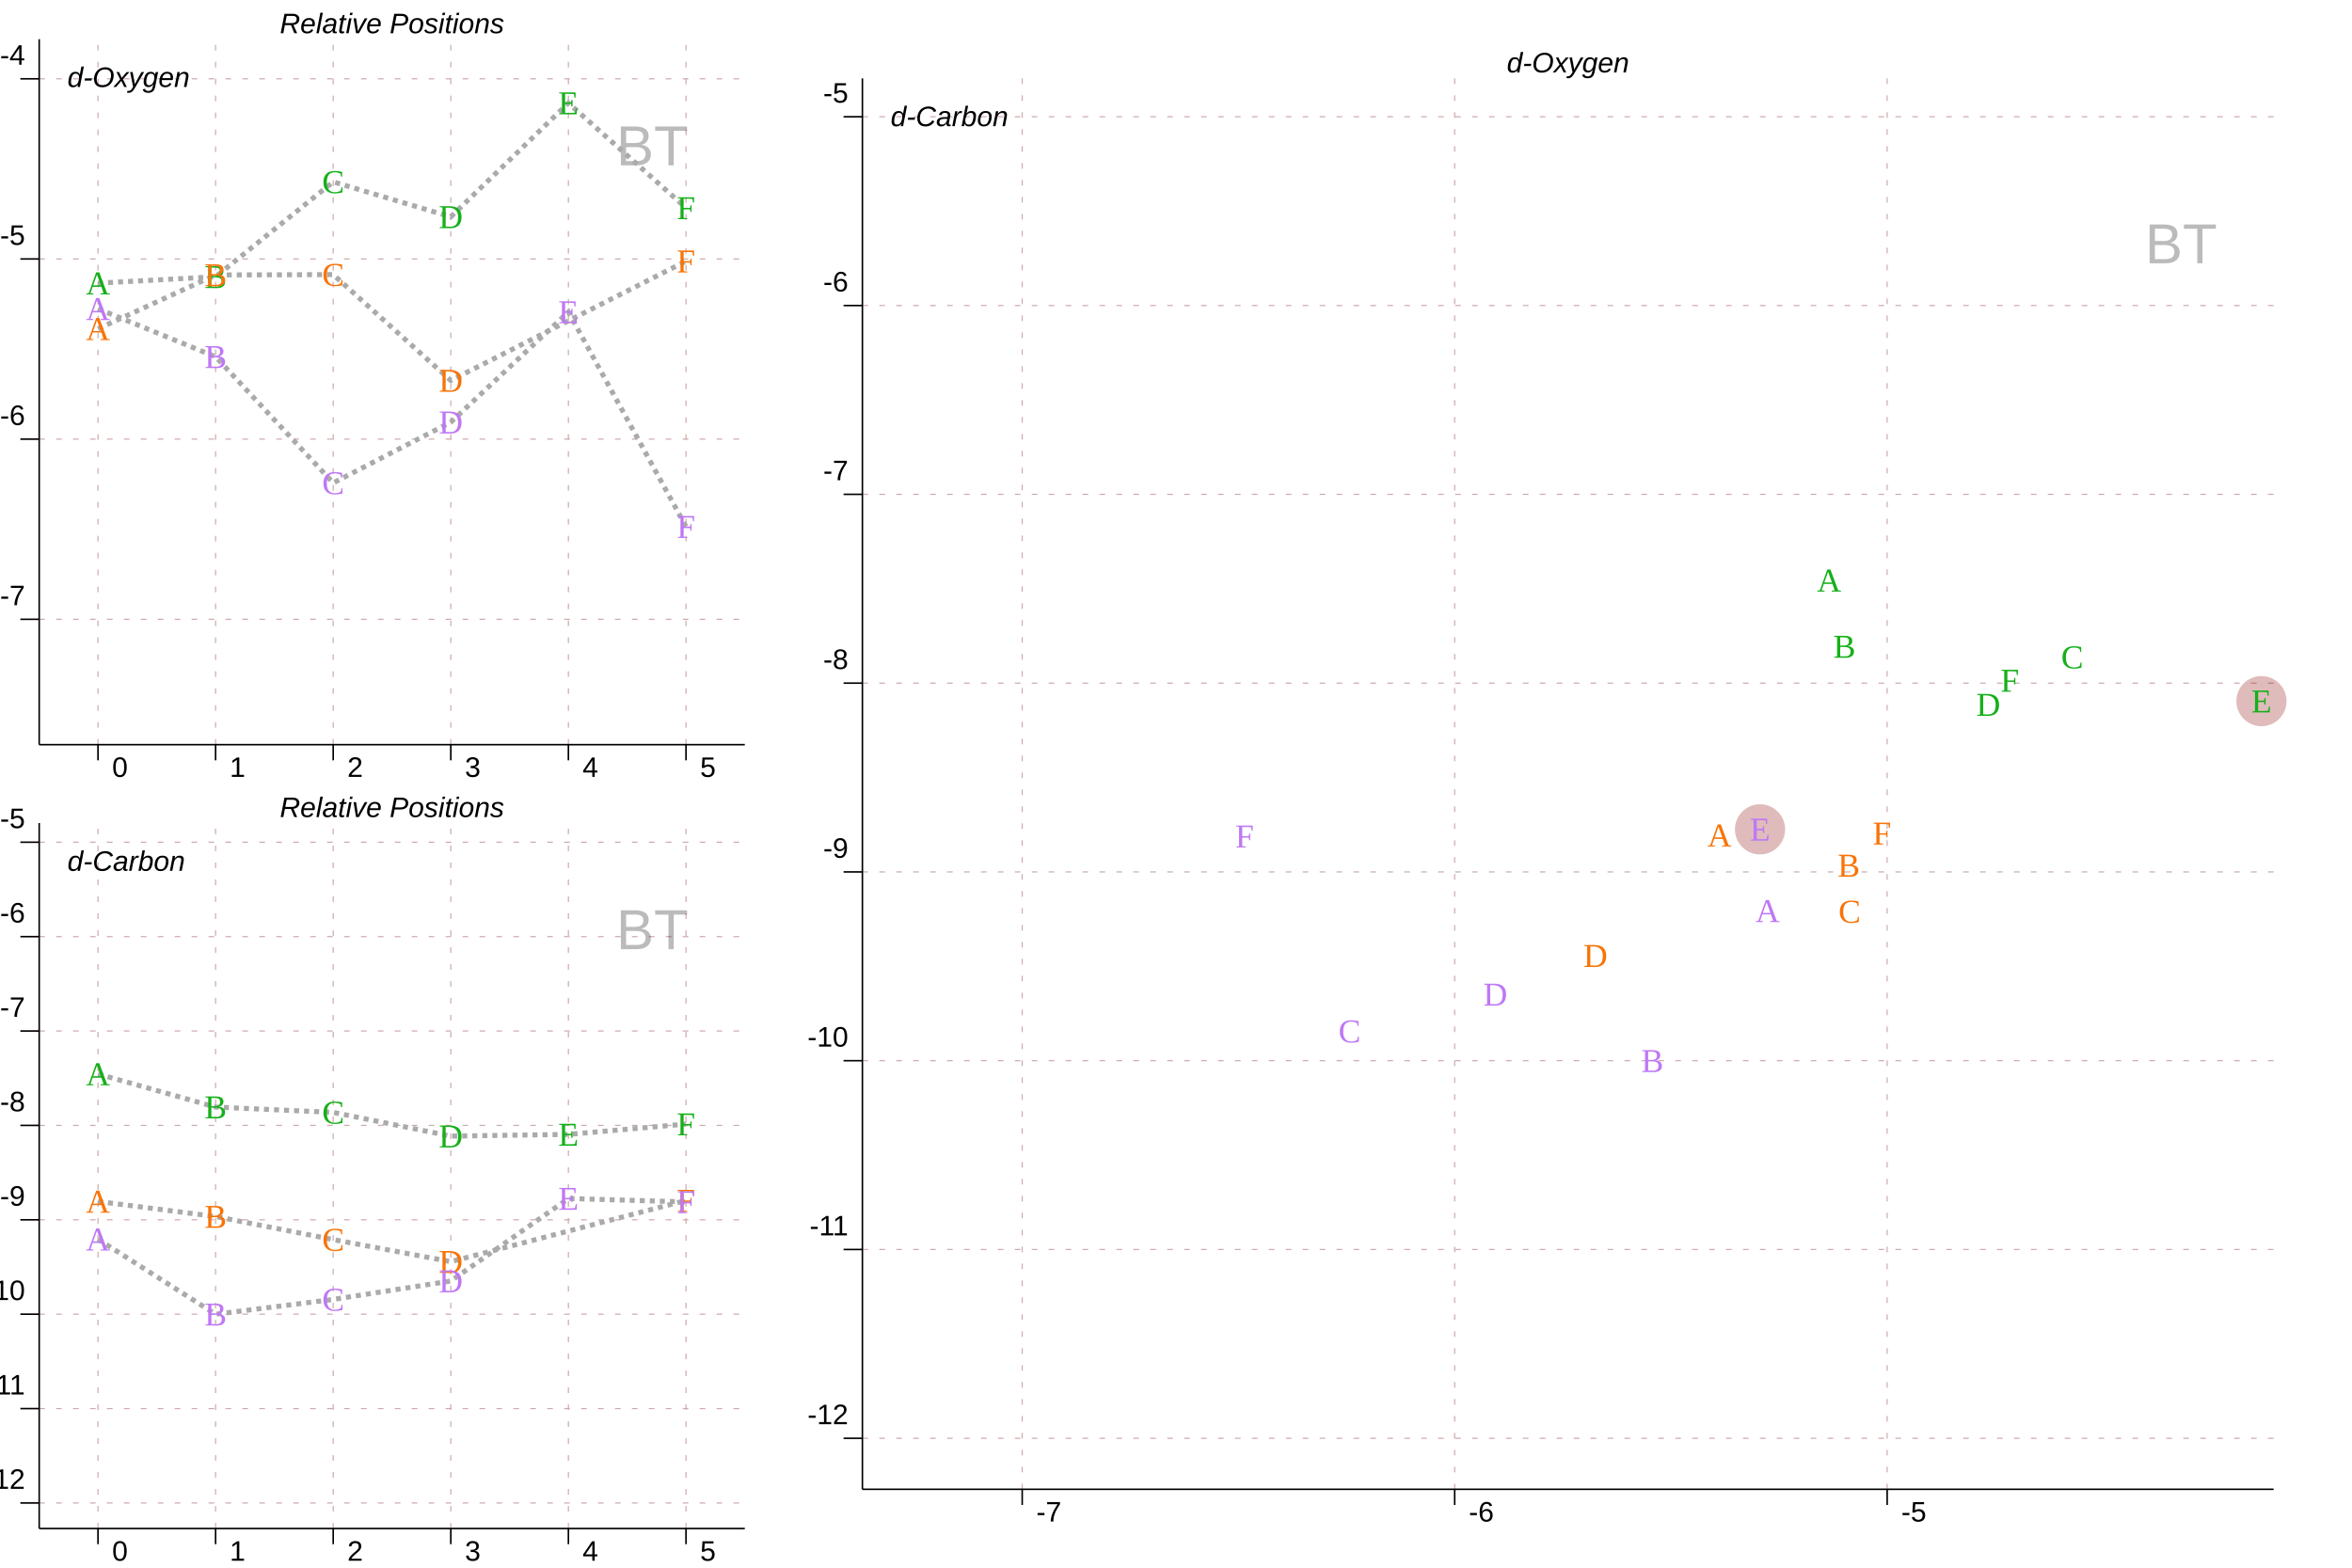
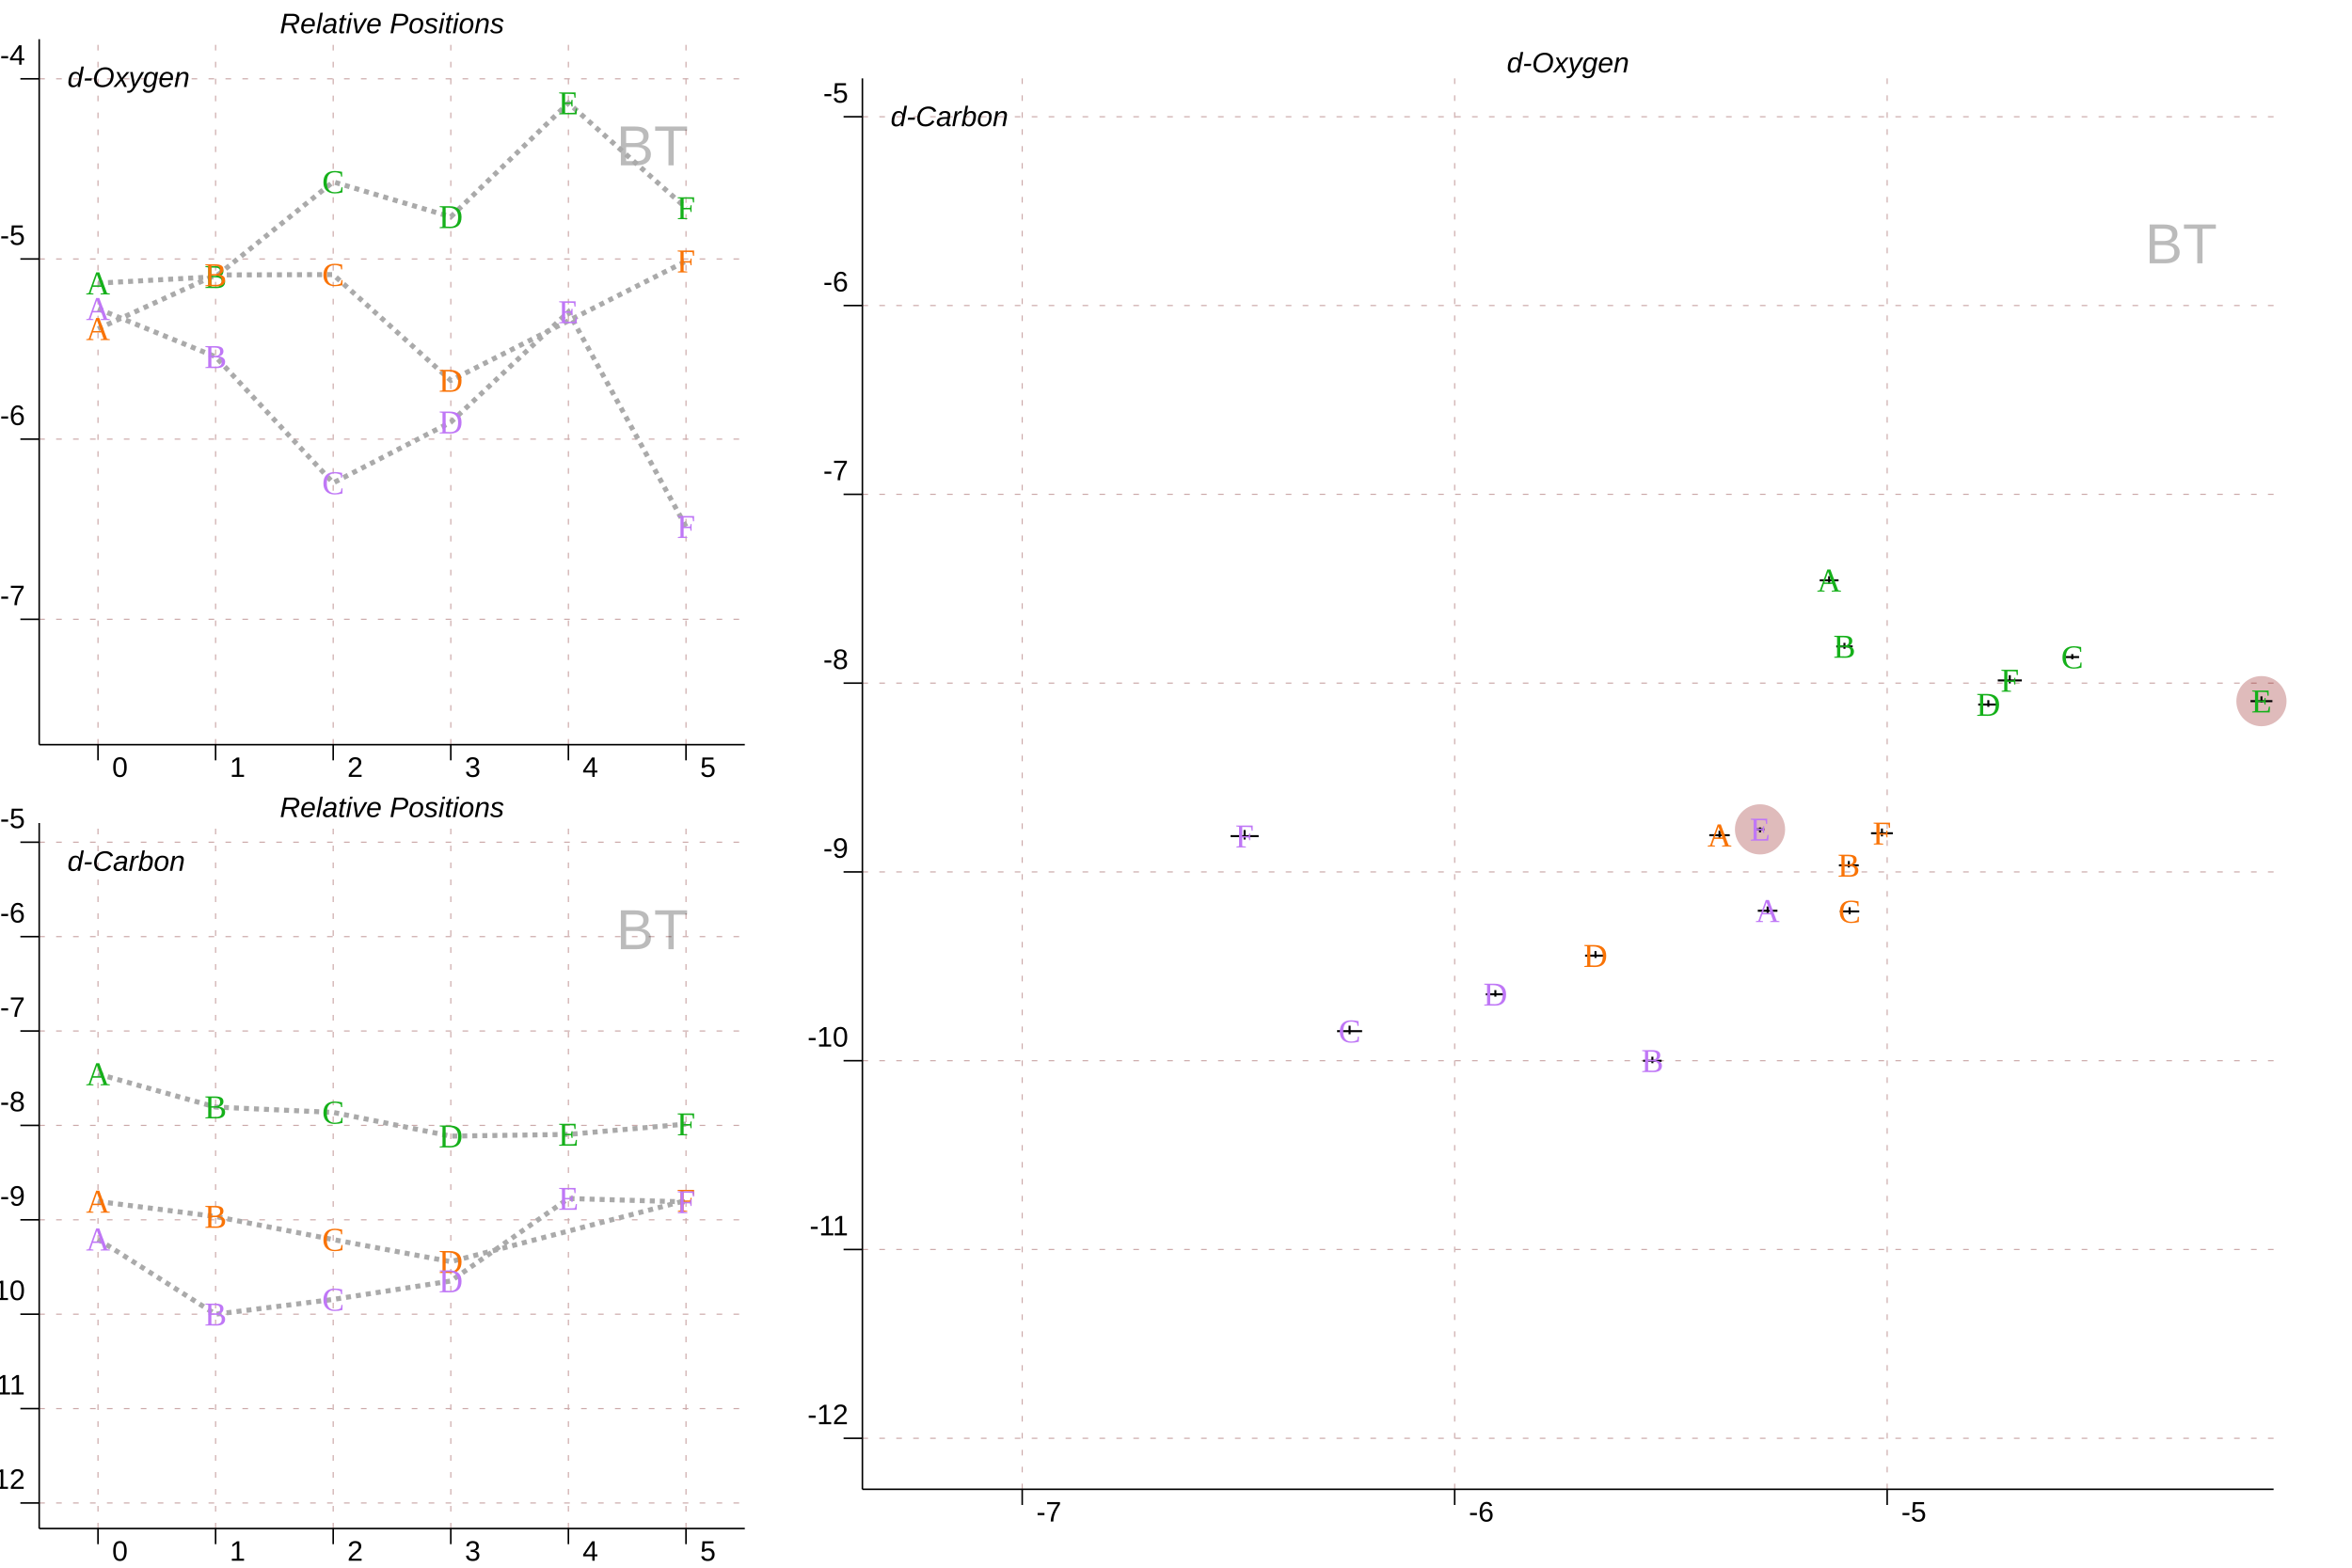
<svg xmlns="http://www.w3.org/2000/svg" height="1000" version="1.1" viewBox="0 0 1500 1000" width="1500">
  <g>
    <g transform="matrix(1.00,0.00,0.00,1.00,0.00,0.00)">
      <g>
        <g transform="matrix(1.00,0.00,0.00,1.00,0.00,0.00)">
          <svg height="1000" version="1.1" viewBox="0 0 500 1000" width="500">
            <g>
              <g transform="matrix(1.00,0.00,0.00,1.00,0.00,0.00)">
                <g>
                  <g transform="matrix(1.00,0.00,0.00,1.00,0.00,0.00)">
                    <svg height="500" version="1.1" viewBox="0 0 500 500" width="500">
                      <g>
                        <g stroke-dasharray="3.6 7.2" stroke-width="0.72" stroke="#caa">
                          <line x1="62.50" x2="62.50" y1="475.00" y2="25.00" />
                          <line x1="137.50" x2="137.50" y1="475.00" y2="25.00" />
                          <line x1="212.50" x2="212.50" y1="475.00" y2="25.00" />
                          <line x1="287.50" x2="287.50" y1="475.00" y2="25.00" />
                          <line x1="362.50" x2="362.50" y1="475.00" y2="25.00" />
                          <line x1="437.50" x2="437.50" y1="475.00" y2="25.00" />
                          <line x1="25.00" x2="475.00" y1="395.03" y2="395.03" />
                          <line x1="25.00" x2="475.00" y1="280.11" y2="280.11" />
                          <line x1="25.00" x2="475.00" y1="165.19" y2="165.19" />
                          <line x1="25.00" x2="475.00" y1="50.27" y2="50.27" />
                        </g>
                        <g>
                          <text dominant-baseline="hanging" dx="-36.0" dy="18.0" fill="#0004" font-family="Arial, sans-serif" font-size="36" stroke="none" text-anchor="end" x="475.00" y="62.50">BT</text>
                        </g>
                        <g>
                          <text dominant-baseline="text-bottom" dy="0" fill="black" font-family="Arial, sans-serif" font-size="18.0" font-style="italic" stroke="none" text-anchor="middle" x="250.00" y="25.00">Relative Positions</text>
                        </g>
                        <g>
                          <text dominant-baseline="hanging" dx="18.0" dy="18.0" fill="black" font-family="Arial, sans-serif" font-size="18.0" font-style="italic" stroke="none" text-anchor="beginning" text-orientation="sideways" x="25.00" y="25.00">d-Oxygen</text>
                        </g>
                        <polyline fill="none" points="62.50,180.61 137.50,176.54 212.50,116.00 287.50,138.30 362.50,65.73 437.50,132.60" stroke-dasharray="3.2 3.2" stroke-width="3.2" stroke="#aaa" />
                        <polyline fill="none" points="62.50,209.74 137.50,175.38 212.50,175.17 287.50,242.70 437.50,166.58" stroke-dasharray="3.2 3.2" stroke-width="3.2" stroke="#aaa" />
                        <polyline fill="none" points="62.50,196.95 137.50,227.57 212.50,308.04 287.50,269.30 362.50,198.98 437.50,335.94" stroke-dasharray="3.2 3.2" stroke-width="3.2" stroke="#aaa" />
                        <g>
                          <text dominant-baseline="central" fill="#15b01a" font-size="21.333" stroke="none" text-anchor="middle" x="62.50" y="180.61">A</text>
                          <text dominant-baseline="central" fill="#15b01a" font-size="21.333" stroke="none" text-anchor="middle" x="137.50" y="176.54">B</text>
                          <text dominant-baseline="central" fill="#15b01a" font-size="21.333" stroke="none" text-anchor="middle" x="212.50" y="116.00">C</text>
                          <text dominant-baseline="central" fill="#15b01a" font-size="21.333" stroke="none" text-anchor="middle" x="287.50" y="138.30">D</text>
                          <text dominant-baseline="central" fill="#15b01a" font-size="21.333" stroke="none" text-anchor="middle" x="362.50" y="65.73">E</text>
                          <text dominant-baseline="central" fill="#15b01a" font-size="21.333" stroke="none" text-anchor="middle" x="437.50" y="132.60">F</text>
                        </g>
                        <g>
                          <text dominant-baseline="central" fill="#f97306" font-size="21.333" stroke="none" text-anchor="middle" x="62.50" y="209.74">A</text>
                          <text dominant-baseline="central" fill="#f97306" font-size="21.333" stroke="none" text-anchor="middle" x="137.50" y="175.38">B</text>
                          <text dominant-baseline="central" fill="#f97306" font-size="21.333" stroke="none" text-anchor="middle" x="212.50" y="175.17">C</text>
                          <text dominant-baseline="central" fill="#f97306" font-size="21.333" stroke="none" text-anchor="middle" x="287.50" y="242.70">D</text>
                          <text dominant-baseline="central" fill="#f97306" font-size="21.333" stroke="none" text-anchor="middle" x="437.50" y="166.58">F</text>
                        </g>
                        <g>
                          <text dominant-baseline="central" fill="#bf77f6" font-size="21.333" stroke="none" text-anchor="middle" x="62.50" y="196.95">A</text>
                          <text dominant-baseline="central" fill="#bf77f6" font-size="21.333" stroke="none" text-anchor="middle" x="137.50" y="227.57">B</text>
                          <text dominant-baseline="central" fill="#bf77f6" font-size="21.333" stroke="none" text-anchor="middle" x="212.50" y="308.04">C</text>
                          <text dominant-baseline="central" fill="#bf77f6" font-size="21.333" stroke="none" text-anchor="middle" x="287.50" y="269.30">D</text>
                          <text dominant-baseline="central" fill="#bf77f6" font-size="21.333" stroke="none" text-anchor="middle" x="362.50" y="198.98">E</text>
                          <text dominant-baseline="central" fill="#bf77f6" font-size="21.333" stroke="none" text-anchor="middle" x="437.50" y="335.94">F</text>
                        </g>
                        <g stroke="black">
                          <line x1="62.50" x2="62.50" y1="475.00" y2="485.00" />
                          <line x1="137.50" x2="137.50" y1="475.00" y2="485.00" />
                          <line x1="212.50" x2="212.50" y1="475.00" y2="485.00" />
                          <line x1="287.50" x2="287.50" y1="475.00" y2="485.00" />
                          <line x1="362.50" x2="362.50" y1="475.00" y2="485.00" />
                          <line x1="437.50" x2="437.50" y1="475.00" y2="485.00" />
                          <g fill="black" font-family="Arial, sans-serif" font-size="18.0" stroke="none" text-anchor="start" transform="translate(9.0 0.0)">
                            <text x="62.50" y="495.57">0</text>
                            <text x="137.50" y="495.57">1</text>
                            <text x="212.50" y="495.57">2</text>
                            <text x="287.50" y="495.57">3</text>
                            <text x="362.50" y="495.57">4</text>
                            <text x="437.50" y="495.57">5</text>
                          </g>
                          <line x1="25.00" x2="475.00" y1="475.00" y2="475.00" />
                        </g>
                        <g stroke="black">
                          <line x1="25.00" x2="13.00" y1="395.03" y2="395.03" />
                          <line x1="25.00" x2="13.00" y1="280.11" y2="280.11" />
                          <line x1="25.00" x2="13.00" y1="165.19" y2="165.19" />
                          <line x1="25.00" x2="13.00" y1="50.27" y2="50.27" />
                          <g fill="black" font-family="Arial, sans-serif" font-size="18.0" stroke="none" text-anchor="end">
                            <text x="16.00" y="386.03">-7</text>
                            <text x="16.00" y="271.11">-6</text>
                            <text x="16.00" y="156.19">-5</text>
                            <text x="16.00" y="41.27">-4</text>
                          </g>
                          <line x1="25.00" x2="25.00" y1="475.00" y2="25.00" />
                        </g>
                      </g>
                    </svg>
                  </g>
                </g>
              </g>
              <g transform="matrix(1.00,0.00,0.00,1.00,0.00,500.00)">
                <g>
                  <g transform="matrix(1.00,0.00,0.00,1.00,0.00,0.00)">
                    <svg height="500" version="1.1" viewBox="0 0 500 500" width="500">
                      <g>
                        <g stroke-dasharray="3.6 7.2" stroke-width="0.72" stroke="#caa">
                          <line x1="62.50" x2="62.50" y1="475.00" y2="25.00" />
                          <line x1="137.50" x2="137.50" y1="475.00" y2="25.00" />
                          <line x1="212.50" x2="212.50" y1="475.00" y2="25.00" />
                          <line x1="287.50" x2="287.50" y1="475.00" y2="25.00" />
                          <line x1="362.50" x2="362.50" y1="475.00" y2="25.00" />
                          <line x1="437.50" x2="437.50" y1="475.00" y2="25.00" />
                          <line x1="25.00" x2="475.00" y1="458.73" y2="458.73" />
                          <line x1="25.00" x2="475.00" y1="398.52" y2="398.52" />
                          <line x1="25.00" x2="475.00" y1="338.30" y2="338.30" />
                          <line x1="25.00" x2="475.00" y1="278.09" y2="278.09" />
                          <line x1="25.00" x2="475.00" y1="217.87" y2="217.87" />
                          <line x1="25.00" x2="475.00" y1="157.66" y2="157.66" />
                          <line x1="25.00" x2="475.00" y1="97.45" y2="97.45" />
                          <line x1="25.00" x2="475.00" y1="37.23" y2="37.23" />
                        </g>
                        <g>
                          <text dominant-baseline="hanging" dx="-36.0" dy="18.0" fill="#0004" font-family="Arial, sans-serif" font-size="36" stroke="none" text-anchor="end" x="475.00" y="62.50">BT</text>
                        </g>
                        <g>
                          <text dominant-baseline="text-bottom" dy="0" fill="black" font-family="Arial, sans-serif" font-size="18.0" font-style="italic" stroke="none" text-anchor="middle" x="250.00" y="25.00">Relative Positions</text>
                        </g>
                        <g>
                          <text dominant-baseline="hanging" dx="18.0" dy="18.0" fill="black" font-family="Arial, sans-serif" font-size="18.0" font-style="italic" stroke="none" text-anchor="beginning" text-orientation="sideways" x="25.00" y="25.00">d-Carbon</text>
                        </g>
                        <polyline fill="none" points="62.50,185.08 137.50,206.18 212.50,209.56 287.50,224.71 362.50,223.62 437.50,217.02" stroke-dasharray="3.2 3.2" stroke-width="3.2" stroke="#aaa" />
                        <polyline fill="none" points="62.50,266.38 137.50,276.00 212.50,290.70 287.50,304.79 437.50,265.76" stroke-dasharray="3.2 3.2" stroke-width="3.2" stroke="#aaa" />
                        <polyline fill="none" points="62.50,290.48 137.50,338.32 212.50,328.88 287.50,317.13 362.50,264.51 437.50,266.68" stroke-dasharray="3.2 3.2" stroke-width="3.2" stroke="#aaa" />
                        <g>
                          <text dominant-baseline="central" fill="#15b01a" font-size="21.333" stroke="none" text-anchor="middle" x="62.50" y="185.08">A</text>
                          <text dominant-baseline="central" fill="#15b01a" font-size="21.333" stroke="none" text-anchor="middle" x="137.50" y="206.18">B</text>
                          <text dominant-baseline="central" fill="#15b01a" font-size="21.333" stroke="none" text-anchor="middle" x="212.50" y="209.56">C</text>
                          <text dominant-baseline="central" fill="#15b01a" font-size="21.333" stroke="none" text-anchor="middle" x="287.50" y="224.71">D</text>
                          <text dominant-baseline="central" fill="#15b01a" font-size="21.333" stroke="none" text-anchor="middle" x="362.50" y="223.62">E</text>
                          <text dominant-baseline="central" fill="#15b01a" font-size="21.333" stroke="none" text-anchor="middle" x="437.50" y="217.02">F</text>
                        </g>
                        <g>
                          <text dominant-baseline="central" fill="#f97306" font-size="21.333" stroke="none" text-anchor="middle" x="62.50" y="266.38">A</text>
                          <text dominant-baseline="central" fill="#f97306" font-size="21.333" stroke="none" text-anchor="middle" x="137.50" y="276.00">B</text>
                          <text dominant-baseline="central" fill="#f97306" font-size="21.333" stroke="none" text-anchor="middle" x="212.50" y="290.70">C</text>
                          <text dominant-baseline="central" fill="#f97306" font-size="21.333" stroke="none" text-anchor="middle" x="287.50" y="304.79">D</text>
                          <text dominant-baseline="central" fill="#f97306" font-size="21.333" stroke="none" text-anchor="middle" x="437.50" y="265.76">F</text>
                        </g>
                        <g>
                          <text dominant-baseline="central" fill="#bf77f6" font-size="21.333" stroke="none" text-anchor="middle" x="62.50" y="290.48">A</text>
                          <text dominant-baseline="central" fill="#bf77f6" font-size="21.333" stroke="none" text-anchor="middle" x="137.50" y="338.32">B</text>
                          <text dominant-baseline="central" fill="#bf77f6" font-size="21.333" stroke="none" text-anchor="middle" x="212.50" y="328.88">C</text>
                          <text dominant-baseline="central" fill="#bf77f6" font-size="21.333" stroke="none" text-anchor="middle" x="287.50" y="317.13">D</text>
                          <text dominant-baseline="central" fill="#bf77f6" font-size="21.333" stroke="none" text-anchor="middle" x="362.50" y="264.51">E</text>
                          <text dominant-baseline="central" fill="#bf77f6" font-size="21.333" stroke="none" text-anchor="middle" x="437.50" y="266.68">F</text>
                        </g>
                        <g stroke="black">
                          <line x1="62.50" x2="62.50" y1="475.00" y2="485.00" />
                          <line x1="137.50" x2="137.50" y1="475.00" y2="485.00" />
                          <line x1="212.50" x2="212.50" y1="475.00" y2="485.00" />
                          <line x1="287.50" x2="287.50" y1="475.00" y2="485.00" />
                          <line x1="362.50" x2="362.50" y1="475.00" y2="485.00" />
                          <line x1="437.50" x2="437.50" y1="475.00" y2="485.00" />
                          <g fill="black" font-family="Arial, sans-serif" font-size="18.0" stroke="none" text-anchor="start" transform="translate(9.0 0.0)">
                            <text x="62.50" y="495.57">0</text>
                            <text x="137.50" y="495.57">1</text>
                            <text x="212.50" y="495.57">2</text>
                            <text x="287.50" y="495.57">3</text>
                            <text x="362.50" y="495.57">4</text>
                            <text x="437.50" y="495.57">5</text>
                          </g>
                          <line x1="25.00" x2="475.00" y1="475.00" y2="475.00" />
                        </g>
                        <g stroke="black">
                          <line x1="25.00" x2="13.00" y1="458.73" y2="458.73" />
                          <line x1="25.00" x2="13.00" y1="398.52" y2="398.52" />
                          <line x1="25.00" x2="13.00" y1="338.30" y2="338.30" />
                          <line x1="25.00" x2="13.00" y1="278.09" y2="278.09" />
                          <line x1="25.00" x2="13.00" y1="217.87" y2="217.87" />
                          <line x1="25.00" x2="13.00" y1="157.66" y2="157.66" />
                          <line x1="25.00" x2="13.00" y1="97.45" y2="97.45" />
                          <line x1="25.00" x2="13.00" y1="37.23" y2="37.23" />
                          <g fill="black" font-family="Arial, sans-serif" font-size="18.0" stroke="none" text-anchor="end">
                            <text x="16.00" y="449.73">-12</text>
                            <text x="16.00" y="389.52">-11</text>
                            <text x="16.00" y="329.30">-10</text>
                            <text x="16.00" y="269.09">-9</text>
                            <text x="16.00" y="208.87">-8</text>
                            <text x="16.00" y="148.66">-7</text>
                            <text x="16.00" y="88.45">-6</text>
                            <text x="16.00" y="28.23">-5</text>
                          </g>
                          <line x1="25.00" x2="25.00" y1="475.00" y2="25.00" />
                        </g>
                      </g>
                    </svg>
                  </g>
                </g>
              </g>
            </g>
          </svg>
        </g>
        <g transform="matrix(1.00,0.00,0.00,1.00,500.00,0.00)">
          <svg height="1000" version="1.1" viewBox="0 0 1000 1000" width="1000">
            <g>
              <g stroke-dasharray="3.6 7.2" stroke-width="0.72" stroke="#caa">
                <line x1="151.92" x2="151.92" y1="950.00" y2="50.00" />
                <line x1="427.73" x2="427.73" y1="950.00" y2="50.00" />
                <line x1="703.55" x2="703.55" y1="950.00" y2="50.00" />
                <line x1="50.00" x2="950.00" y1="917.46" y2="917.46" />
                <line x1="50.00" x2="950.00" y1="797.03" y2="797.03" />
                <line x1="50.00" x2="950.00" y1="676.60" y2="676.60" />
                <line x1="50.00" x2="950.00" y1="556.18" y2="556.18" />
                <line x1="50.00" x2="950.00" y1="435.75" y2="435.75" />
                <line x1="50.00" x2="950.00" y1="315.32" y2="315.32" />
                <line x1="50.00" x2="950.00" y1="194.89" y2="194.89" />
                <line x1="50.00" x2="950.00" y1="74.47" y2="74.47" />
              </g>
              <g>
                <text dominant-baseline="hanging" dx="-36.0" dy="18.0" fill="#0004" font-family="Arial, sans-serif" font-size="36" stroke="none" text-anchor="end" x="950.00" y="125.00">BT</text>
              </g>
              <g>
                <text dominant-baseline="text-bottom" dy="0" fill="black" font-family="Arial, sans-serif" font-size="18.0" font-style="italic" stroke="none" text-anchor="middle" x="500.00" y="50.00">d-Oxygen</text>
              </g>
              <g>
                <text dominant-baseline="hanging" dx="18.0" dy="18.0" fill="black" font-family="Arial, sans-serif" font-size="18.0" font-style="italic" stroke="none" text-anchor="beginning" text-orientation="sideways" x="50.00" y="50.00">d-Carbon</text>
              </g>
              <g>
                <circle cx="942.25" cy="447.25" fill="#8004" r="16.0" />
              </g>
              <g>
</g>
              <g>
                <circle cx="622.46" cy="529.03" fill="#8004" r="16.0" />
              </g>
+               <polyline fill="none" points="660.54,370.16 672.54,370.16" stroke-width="1.28" stroke="black" />
+               <polyline fill="none" points="666.54,372.41 666.54,367.54" stroke-width="1.28" stroke="black" />
+               <polyline fill="none" points="671.08,412.35 681.55,412.35" stroke-width="1.28" stroke="black" />
+               <polyline fill="none" points="676.31,413.87 676.31,410.07" stroke-width="1.28" stroke="black" />
+               <polyline fill="none" points="935.26,447.25 949.24,447.25" stroke-width="1.28" stroke="black" />
+               <polyline fill="none" points="942.25,448.10 942.25,444.20" stroke-width="1.28" stroke="black" />
+               <polyline fill="none" points="817.24,419.13 825.97,419.13" stroke-width="1.28" stroke="black" />
+               <polyline fill="none" points="821.60,420.55 821.60,417.22" stroke-width="1.28" stroke="black" />
+               <polyline fill="none" points="761.62,449.42 774.53,449.42" stroke-width="1.28" stroke="black" />
+               <polyline fill="none" points="768.08,450.88 768.08,446.60" stroke-width="1.28" stroke="black" />
+               <polyline fill="none" points="774.09,434.03 789.42,434.03" stroke-width="1.28" stroke="black" />
+               <polyline fill="none" points="781.75,435.98 781.75,430.69" stroke-width="1.28" stroke="black" />
+               <polyline fill="none" points="672.78,551.99 685.41,551.99" stroke-width="1.28" stroke="black" />
+               <polyline fill="none" points="679.09,553.36 679.09,549.24" stroke-width="1.28" stroke="black" />
+               <polyline fill="none" points="693.26,531.52 707.16,531.52" stroke-width="1.28" stroke="black" />
+               <polyline fill="none" points="700.21,533.52 700.21,528.49" stroke-width="1.28" stroke="black" />
+               <polyline fill="none" points="590.11,532.77 603.15,532.77" stroke-width="1.28" stroke="black" />
+               <polyline fill="none" points="596.63,534.66 596.63,529.92" stroke-width="1.28" stroke="black" />
+               <polyline fill="none" points="673.43,581.39 685.75,581.39" stroke-width="1.28" stroke="black" />
+               <polyline fill="none" points="679.59,583.22 679.59,578.71" stroke-width="1.28" stroke="black" />
+               <polyline fill="none" points="510.90,609.59 524.15,609.59" stroke-width="1.28" stroke="black" />
+               <polyline fill="none" points="517.53,611.07 517.53,606.69" stroke-width="1.28" stroke="black" />
+               <polyline fill="none" points="619.70,529.03 625.21,529.03" stroke-width="1.28" stroke="black" />
+               <polyline fill="none" points="622.46,530.94 622.46,527.82" stroke-width="1.28" stroke="black" />
+               <polyline fill="none" points="621.04,580.96 633.58,580.96" stroke-width="1.28" stroke="black" />
+               <polyline fill="none" points="627.31,582.50 627.31,578.22" stroke-width="1.28" stroke="black" />
+               <polyline fill="none" points="547.92,676.64 559.73,676.64" stroke-width="1.28" stroke="black" />
+               <polyline fill="none" points="553.82,678.18 553.82,674.06" stroke-width="1.28" stroke="black" />
+               <polyline fill="none" points="352.72,657.76 368.70,657.76" stroke-width="1.28" stroke="black" />
+               <polyline fill="none" points="360.71,659.74 360.71,654.27" stroke-width="1.28" stroke="black" />
+               <polyline fill="none" points="447.56,634.25 459.79,634.25" stroke-width="1.28" stroke="black" />
+               <polyline fill="none" points="453.68,635.75 453.68,631.58" stroke-width="1.28" stroke="black" />
+               <polyline fill="none" points="284.80,533.36 302.70,533.36" stroke-width="1.28" stroke="black" />
+               <polyline fill="none" points="293.75,535.51 293.75,529.45" stroke-width="1.28" stroke="black" />
              <g>
                <text dominant-baseline="central" fill="#15b01a" font-size="21.333" stroke="none" text-anchor="middle" x="666.54" y="370.16">A</text>
                <text dominant-baseline="central" fill="#15b01a" font-size="21.333" stroke="none" text-anchor="middle" x="676.31" y="412.35">B</text>
                <text dominant-baseline="central" fill="#15b01a" font-size="21.333" stroke="none" text-anchor="middle" x="768.08" y="449.42">D</text>
                <text dominant-baseline="central" fill="#15b01a" font-size="21.333" stroke="none" text-anchor="middle" x="781.75" y="434.03">F</text>
                <text dominant-baseline="central" fill="#15b01a" font-size="21.333" stroke="none" text-anchor="middle" x="821.60" y="419.13">C</text>
                <g>
                  <text dominant-baseline="central" fill="#15b01a" font-size="21.333" stroke="none" text-anchor="middle" tooltip="Sample seems to have air (or issue with needle)" x="942.25" y="447.25">E</text>
                </g>
              </g>
              <g>
                <text dominant-baseline="central" fill="#f97306" font-size="21.333" stroke="none" text-anchor="middle" x="517.53" y="609.59">D</text>
                <text dominant-baseline="central" fill="#f97306" font-size="21.333" stroke="none" text-anchor="middle" x="596.63" y="532.77">A</text>
                <text dominant-baseline="central" fill="#f97306" font-size="21.333" stroke="none" text-anchor="middle" x="679.09" y="551.99">B</text>
                <text dominant-baseline="central" fill="#f97306" font-size="21.333" stroke="none" text-anchor="middle" x="679.59" y="581.39">C</text>
                <text dominant-baseline="central" fill="#f97306" font-size="21.333" stroke="none" text-anchor="middle" x="700.21" y="531.52">F</text>
              </g>
              <g>
                <text dominant-baseline="central" fill="#bf77f6" font-size="21.333" stroke="none" text-anchor="middle" x="293.75" y="533.36">F</text>
                <text dominant-baseline="central" fill="#bf77f6" font-size="21.333" stroke="none" text-anchor="middle" x="360.71" y="657.76">C</text>
                <text dominant-baseline="central" fill="#bf77f6" font-size="21.333" stroke="none" text-anchor="middle" x="453.68" y="634.25">D</text>
                <text dominant-baseline="central" fill="#bf77f6" font-size="21.333" stroke="none" text-anchor="middle" x="553.82" y="676.64">B</text>
                <g>
                  <text dominant-baseline="central" fill="#bf77f6" font-size="21.333" stroke="none" text-anchor="middle" tooltip="Air? Weird values" x="622.46" y="529.03">E</text>
                </g>
                <text dominant-baseline="central" fill="#bf77f6" font-size="21.333" stroke="none" text-anchor="middle" x="627.31" y="580.96">A</text>
              </g>
              <g stroke="black">
                <line x1="151.92" x2="151.92" y1="950.00" y2="960.00" />
                <line x1="427.73" x2="427.73" y1="950.00" y2="960.00" />
                <line x1="703.55" x2="703.55" y1="950.00" y2="960.00" />
                <g fill="black" font-family="Arial, sans-serif" font-size="18.0" stroke="none" text-anchor="start" transform="translate(9.0 0.0)">
                  <text x="151.92" y="970.57">-7</text>
                  <text x="427.73" y="970.57">-6</text>
                  <text x="703.55" y="970.57">-5</text>
                </g>
                <line x1="50.00" x2="950.00" y1="950.00" y2="950.00" />
              </g>
              <g stroke="black">
                <line x1="50.00" x2="38.00" y1="917.46" y2="917.46" />
                <line x1="50.00" x2="38.00" y1="797.03" y2="797.03" />
                <line x1="50.00" x2="38.00" y1="676.60" y2="676.60" />
                <line x1="50.00" x2="38.00" y1="556.18" y2="556.18" />
                <line x1="50.00" x2="38.00" y1="435.75" y2="435.75" />
                <line x1="50.00" x2="38.00" y1="315.32" y2="315.32" />
                <line x1="50.00" x2="38.00" y1="194.89" y2="194.89" />
                <line x1="50.00" x2="38.00" y1="74.47" y2="74.47" />
                <g fill="black" font-family="Arial, sans-serif" font-size="18.0" stroke="none" text-anchor="end">
                  <text x="41.00" y="908.46">-12</text>
                  <text x="41.00" y="788.03">-11</text>
                  <text x="41.00" y="667.60">-10</text>
                  <text x="41.00" y="547.18">-9</text>
                  <text x="41.00" y="426.75">-8</text>
                  <text x="41.00" y="306.32">-7</text>
                  <text x="41.00" y="185.89">-6</text>
                  <text x="41.00" y="65.47">-5</text>
                </g>
                <line x1="50.00" x2="50.00" y1="950.00" y2="50.00" />
              </g>
            </g>
          </svg>
        </g>
      </g>
    </g>
  </g>
</svg>
